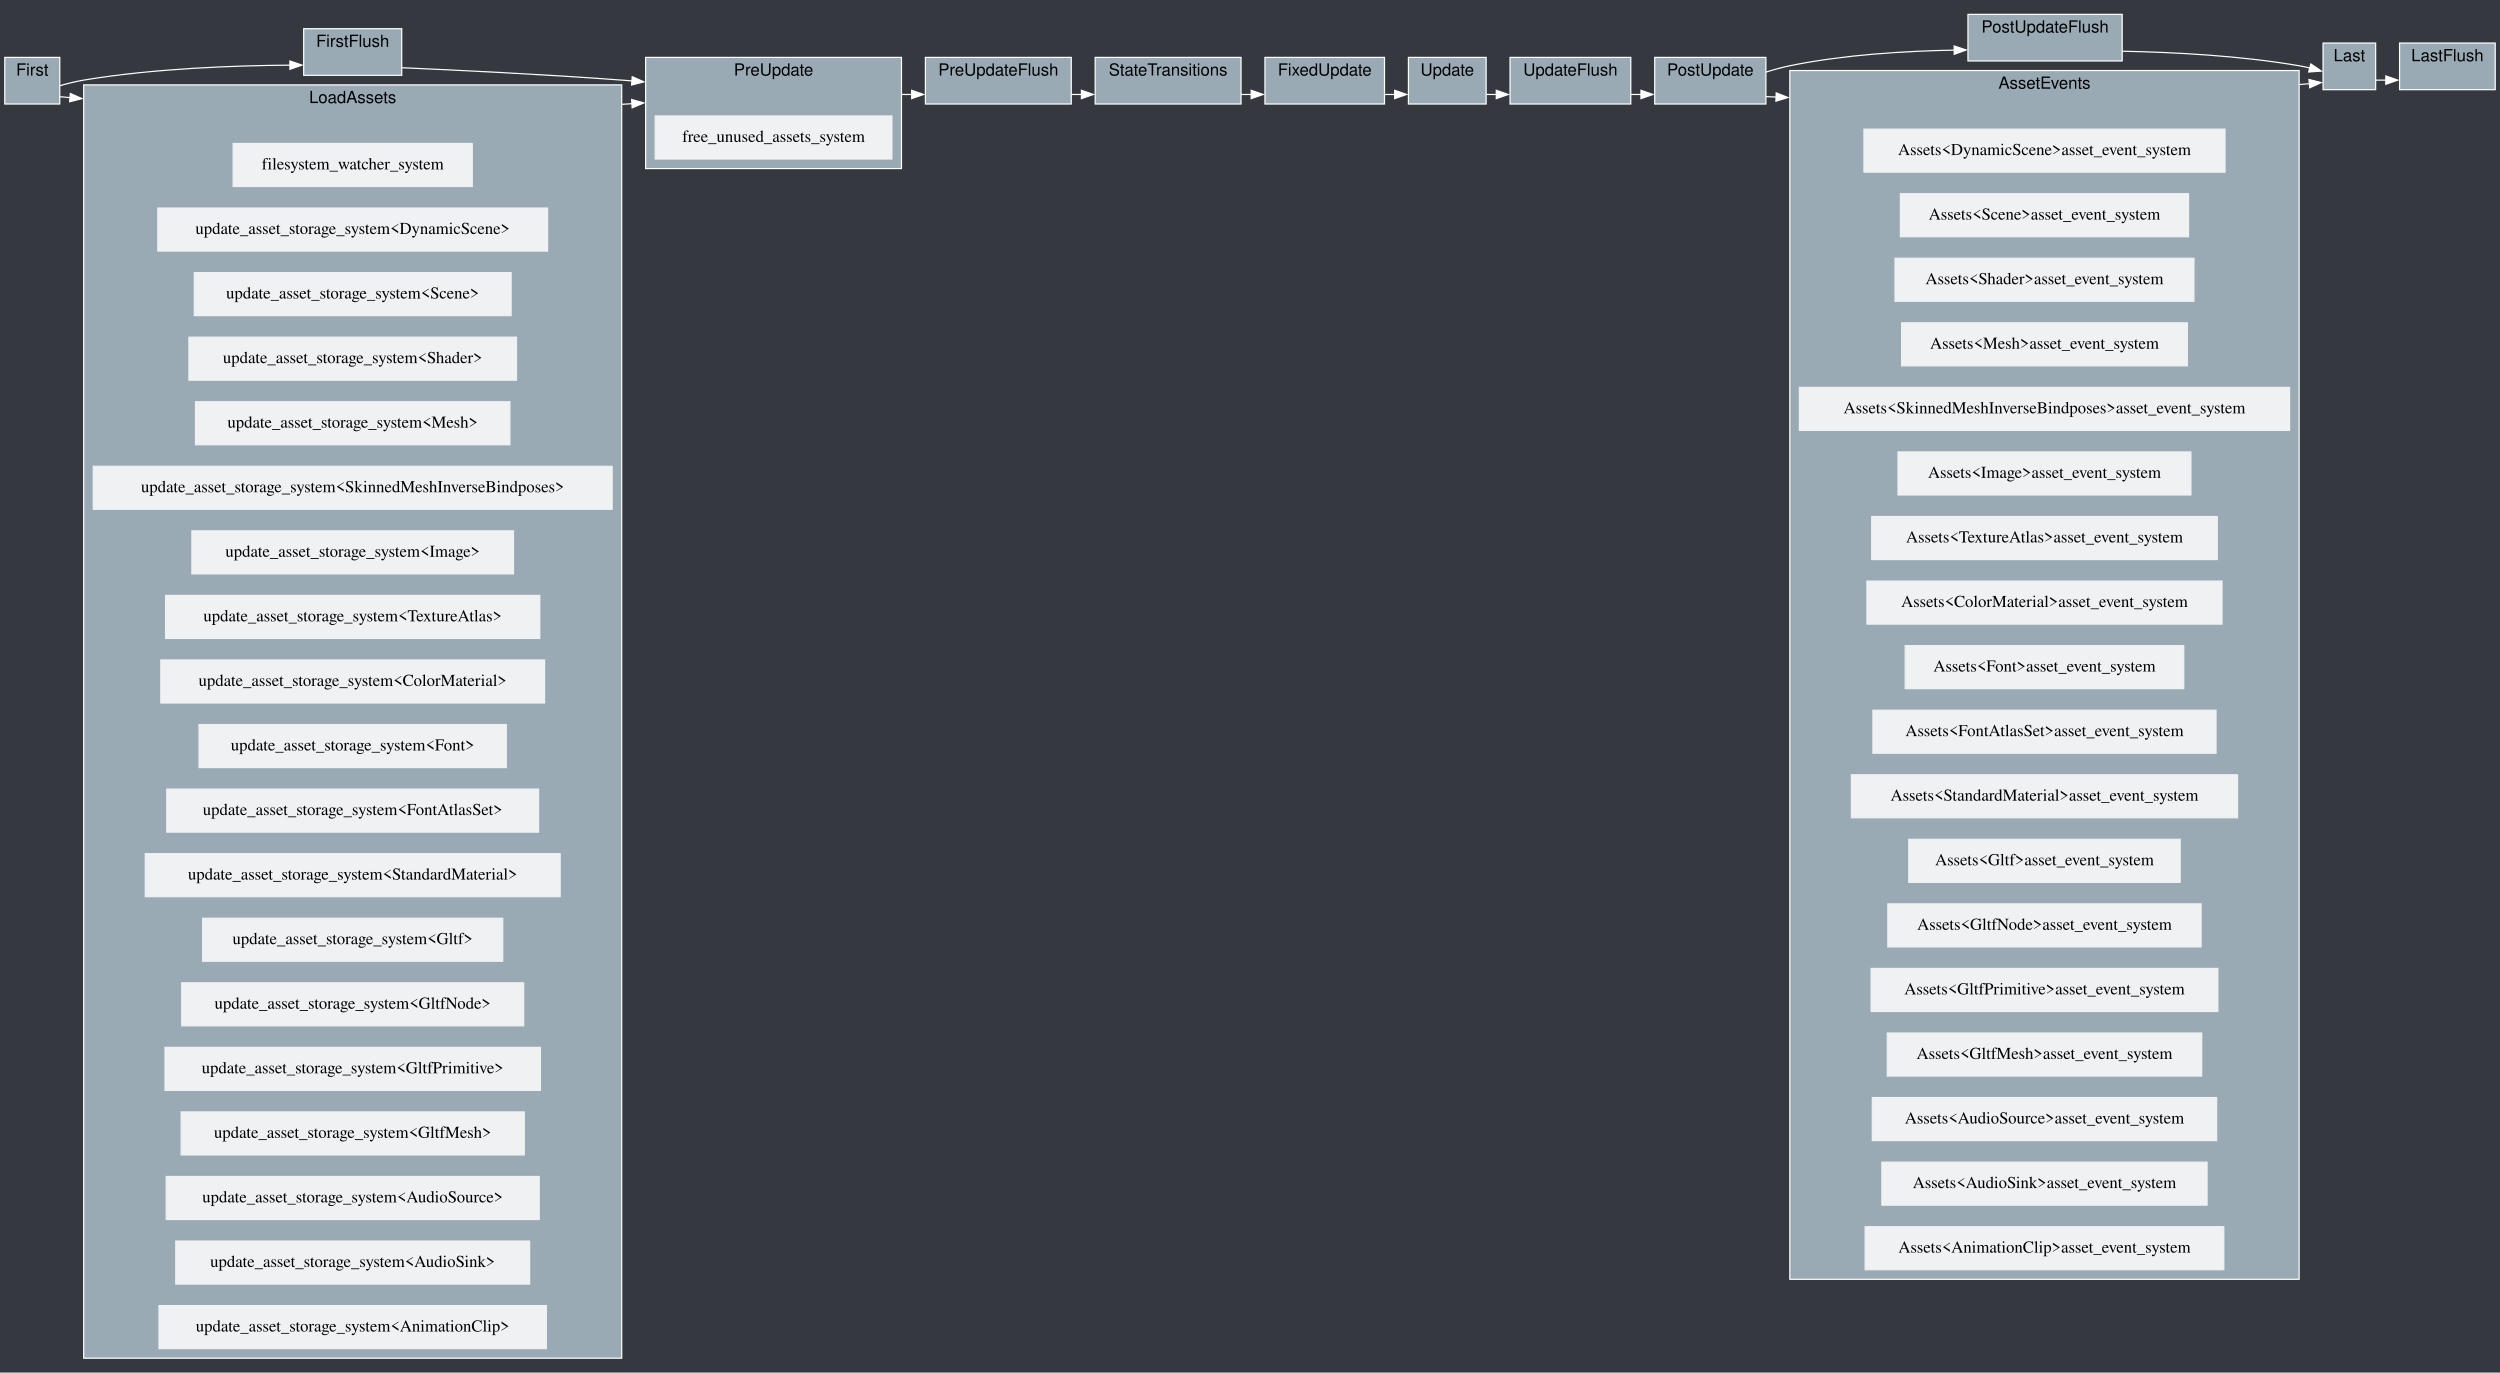
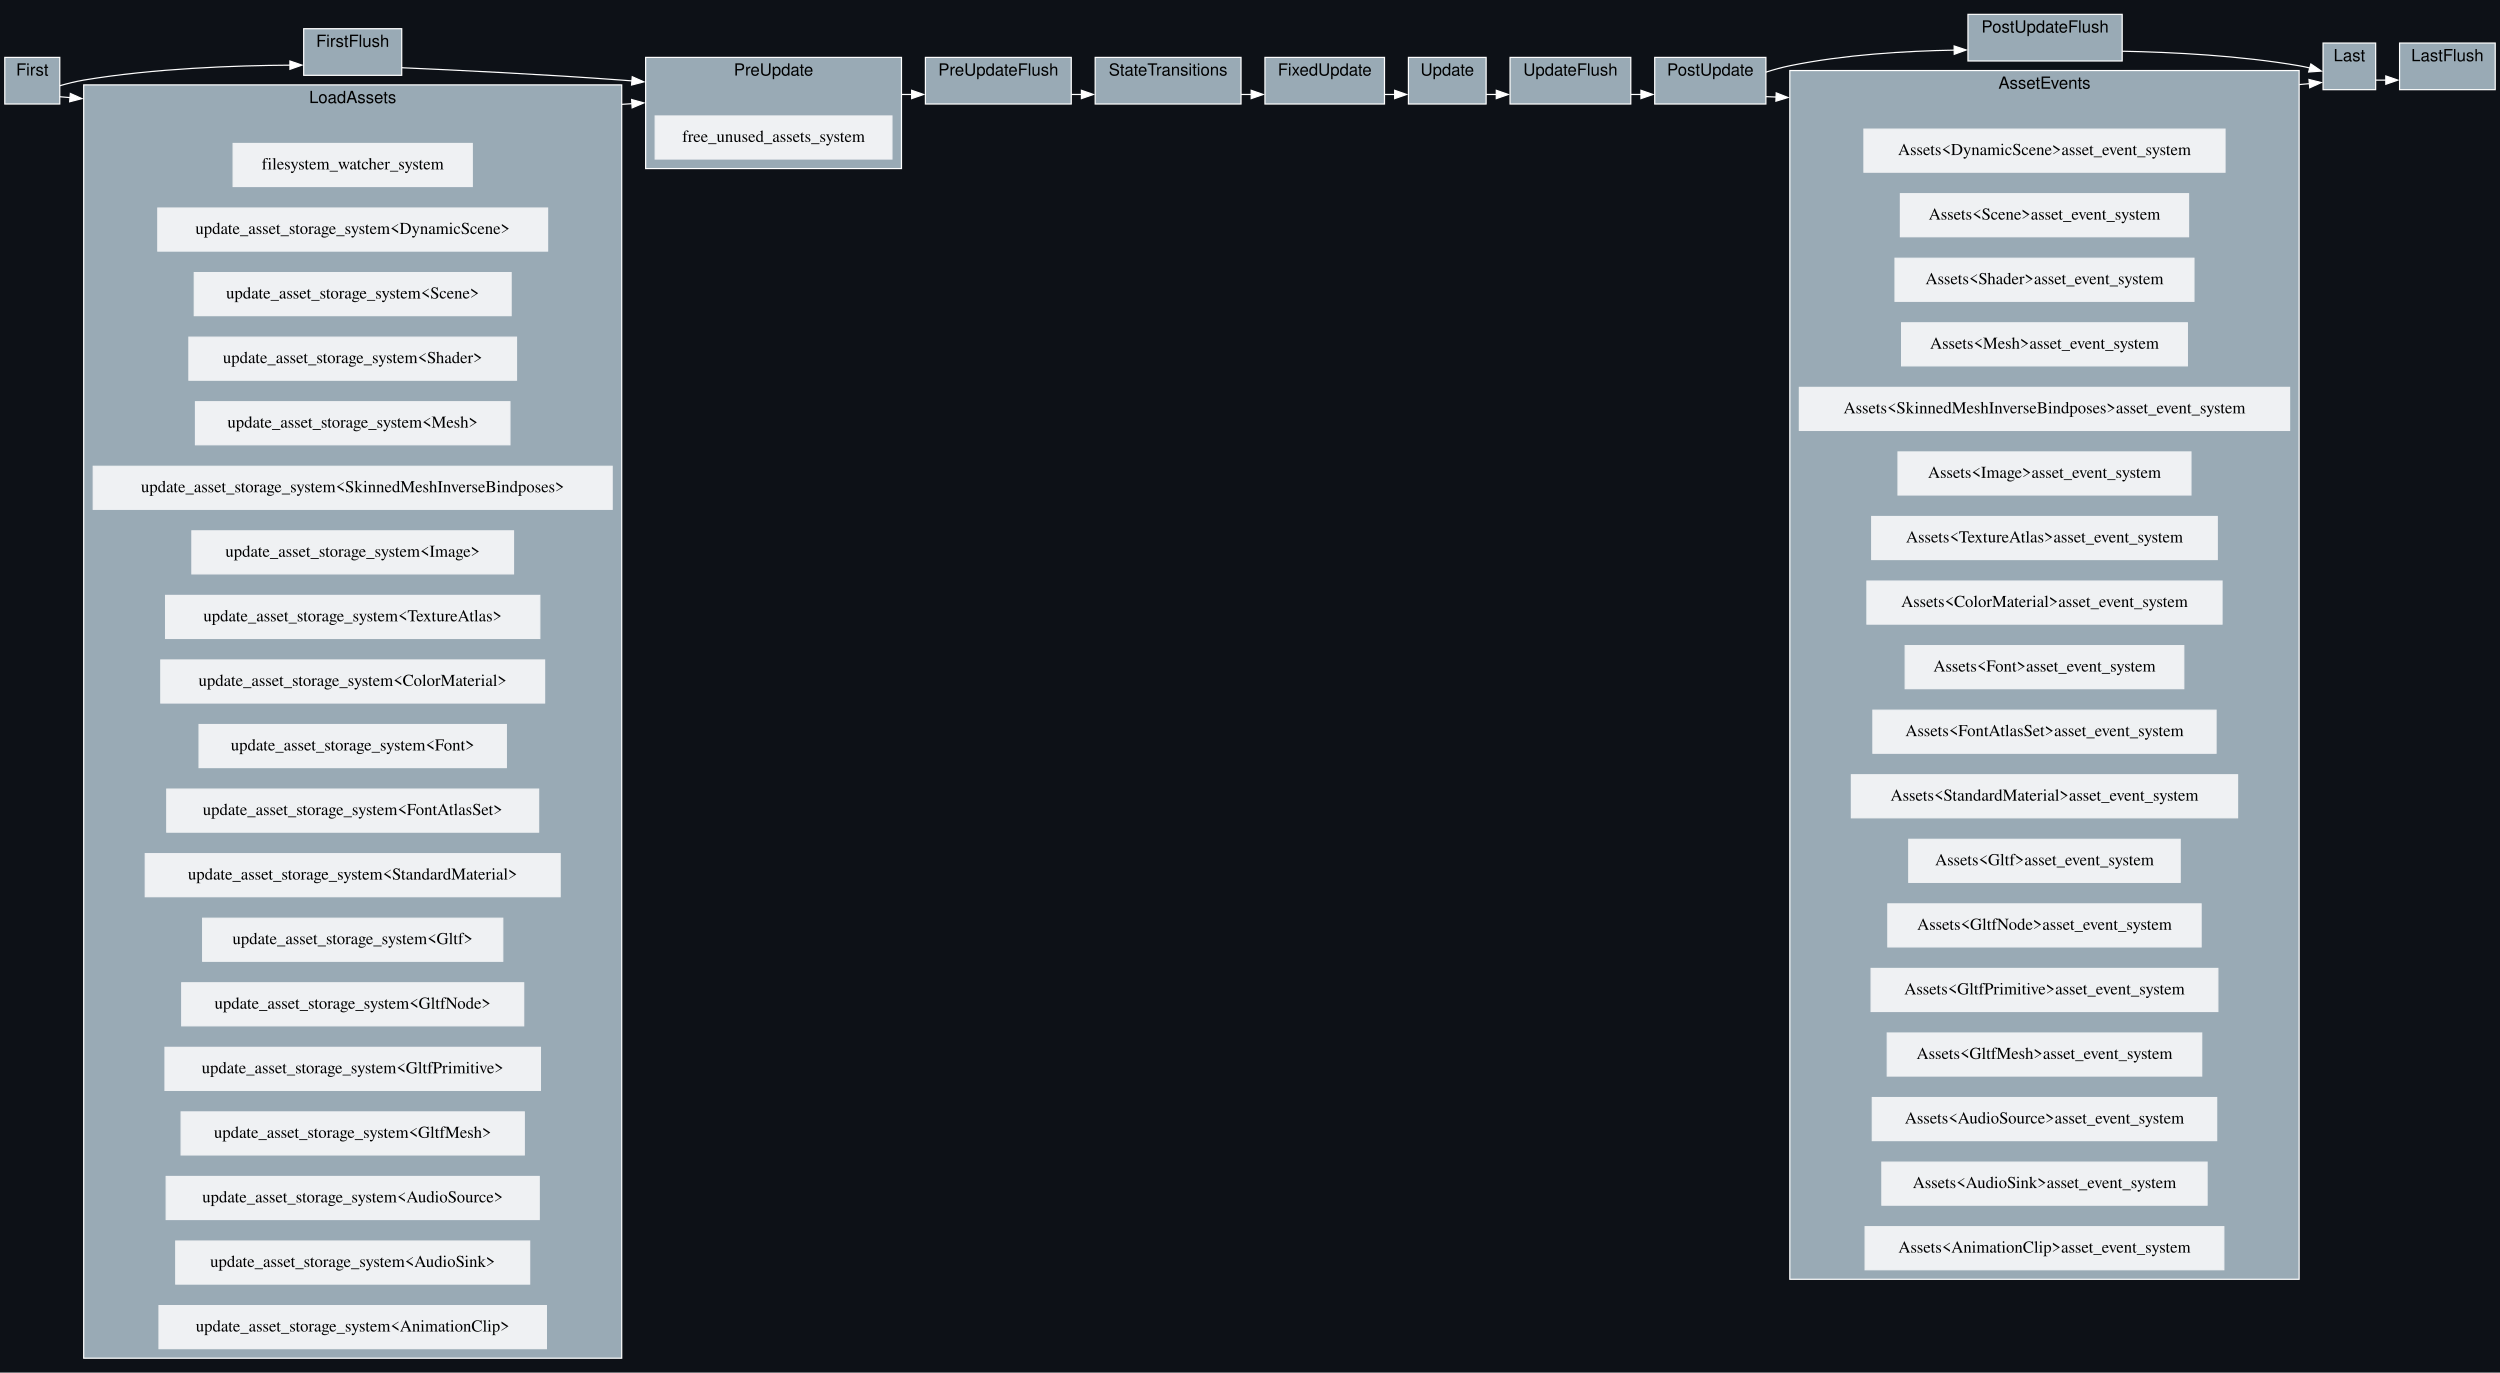
<svg xmlns="http://www.w3.org/2000/svg" width="2091pt" height="1148pt" viewBox="0.00 0.00 2091.00 1148.00">
  <g id="graph0" class="graph" transform="scale(1 1) rotate(0) translate(4 1144)">
-     <polygon fill="#35393f" stroke="none" points="-4,4 -4,-1144 2087,-1144 2087,4 -4,4" />
+     <polygon fill="#0d1117" stroke="none" points="-4,4 -4,-1144 2087,-1144 2087,4 -4,4" />
    <g id="clust1" class="cluster">
      <polygon fill="#99aab5" stroke="white" points="250,-1081 250,-1120 332,-1120 332,-1081 250,-1081" />
      <text text-anchor="middle" x="291" y="-1104.8" font-family="Helvetica,sans-Serif" font-size="14.00">FirstFlush</text>
    </g>
    <g id="clust2" class="cluster">
      <polygon fill="#99aab5" stroke="white" points="770,-1057 770,-1096 892,-1096 892,-1057 770,-1057" />
      <text text-anchor="middle" x="831" y="-1080.8" font-family="Helvetica,sans-Serif" font-size="14.00">PreUpdateFlush</text>
    </g>
    <g id="clust3" class="cluster">
      <polygon fill="#99aab5" stroke="white" points="1259,-1057 1259,-1096 1360,-1096 1360,-1057 1259,-1057" />
      <text text-anchor="middle" x="1309.5" y="-1080.8" font-family="Helvetica,sans-Serif" font-size="14.00">UpdateFlush</text>
    </g>
    <g id="clust4" class="cluster">
      <polygon fill="#99aab5" stroke="white" points="1642,-1093 1642,-1132 1771,-1132 1771,-1093 1642,-1093" />
      <text text-anchor="middle" x="1706.5" y="-1116.8" font-family="Helvetica,sans-Serif" font-size="14.00">PostUpdateFlush</text>
    </g>
    <g id="clust5" class="cluster">
      <polygon fill="#99aab5" stroke="white" points="2003,-1069 2003,-1108 2083,-1108 2083,-1069 2003,-1069" />
      <text text-anchor="middle" x="2043" y="-1092.8" font-family="Helvetica,sans-Serif" font-size="14.00">LastFlush</text>
    </g>
    <g id="clust6" class="cluster">
      <polygon fill="#99aab5" stroke="white" points="0,-1057 0,-1096 46,-1096 46,-1057 0,-1057" />
      <text text-anchor="middle" x="23" y="-1080.8" font-family="Helvetica,sans-Serif" font-size="14.00">First</text>
    </g>
    <g id="clust7" class="cluster">
      <polygon fill="#99aab5" stroke="white" points="536,-1003 536,-1096 750,-1096 750,-1003 536,-1003" />
      <text text-anchor="middle" x="643" y="-1080.8" font-family="Helvetica,sans-Serif" font-size="14.00">PreUpdate</text>
    </g>
    <g id="clust8" class="cluster">
      <polygon fill="#99aab5" stroke="white" points="912,-1057 912,-1096 1034,-1096 1034,-1057 912,-1057" />
      <text text-anchor="middle" x="973" y="-1080.8" font-family="Helvetica,sans-Serif" font-size="14.00">StateTransitions</text>
    </g>
    <g id="clust9" class="cluster">
      <polygon fill="#99aab5" stroke="white" points="1054,-1057 1054,-1096 1154,-1096 1154,-1057 1054,-1057" />
      <text text-anchor="middle" x="1104" y="-1080.8" font-family="Helvetica,sans-Serif" font-size="14.00">FixedUpdate</text>
    </g>
    <g id="clust10" class="cluster">
      <polygon fill="#99aab5" stroke="white" points="1174,-1057 1174,-1096 1239,-1096 1239,-1057 1174,-1057" />
      <text text-anchor="middle" x="1206.5" y="-1080.8" font-family="Helvetica,sans-Serif" font-size="14.00">Update</text>
    </g>
    <g id="clust11" class="cluster">
      <polygon fill="#99aab5" stroke="white" points="1380,-1057 1380,-1096 1473,-1096 1473,-1057 1380,-1057" />
      <text text-anchor="middle" x="1426.5" y="-1080.8" font-family="Helvetica,sans-Serif" font-size="14.00">PostUpdate</text>
    </g>
    <g id="clust12" class="cluster">
      <polygon fill="#99aab5" stroke="white" points="1939,-1069 1939,-1108 1983,-1108 1983,-1069 1939,-1069" />
      <text text-anchor="middle" x="1961" y="-1092.8" font-family="Helvetica,sans-Serif" font-size="14.00">Last</text>
    </g>
    <g id="clust13" class="cluster">
      <polygon fill="#99aab5" stroke="white" points="66,-8 66,-1073 516,-1073 516,-8 66,-8" />
      <text text-anchor="middle" x="291" y="-1057.8" font-family="Helvetica,sans-Serif" font-size="14.00">LoadAssets</text>
    </g>
    <g id="clust14" class="cluster">
      <polygon fill="#99aab5" stroke="white" points="1493,-74 1493,-1085 1919,-1085 1919,-74 1493,-74" />
      <text text-anchor="middle" x="1706" y="-1069.8" font-family="Helvetica,sans-Serif" font-size="14.00">AssetEvents</text>
    </g>
    <g id="edge2" class="edge">
      <path fill="none" stroke="white" d="M332,-1087.36C376.83,-1085.4 451.68,-1081.78 516,-1077 518.85,-1076.79 521.74,-1076.57 524.66,-1076.34" />
      <polygon fill="white" stroke="white" points="524.81,-1079.84 534.49,-1075.54 524.24,-1072.86 524.81,-1079.84" />
    </g>
    <g id="edge4" class="edge">
      <path fill="none" stroke="white" d="M892,-1065C894.88,-1065 897.78,-1065 900.68,-1065" />
      <polygon fill="white" stroke="white" points="900.49,-1068.5 910.49,-1065 900.49,-1061.5 900.49,-1068.5" />
    </g>
    <g id="edge8" class="edge">
      <path fill="none" stroke="white" d="M1360,-1065C1362.92,-1065 1365.88,-1065 1368.82,-1065" />
      <polygon fill="white" stroke="white" points="1368.49,-1068.5 1378.49,-1065 1368.49,-1061.5 1368.49,-1068.5" />
    </g>
    <g id="edge10" class="edge">
      <path fill="none" stroke="white" d="M1771,-1101.16C1813.29,-1100.35 1869.78,-1097.48 1919,-1089 1921.99,-1088.48 1925.07,-1087.83 1928.14,-1087.09" />
      <polygon fill="white" stroke="white" points="1928.8,-1090.53 1937.54,-1084.54 1926.97,-1083.78 1928.8,-1090.53" />
    </g>
    <g id="edge1" class="edge">
      <path fill="none" stroke="white" d="M46,-1072.29C52.38,-1074.13 59.41,-1075.9 66,-1077 124.63,-1086.82 192.99,-1089.19 238.62,-1089.51" />
      <polygon fill="white" stroke="white" points="238.47,-1093.01 248.49,-1089.55 238.5,-1086.01 238.47,-1093.01" />
    </g>
    <g id="edge13" class="edge">
      <path fill="none" stroke="white" d="M46,-1063.1C48.69,-1062.87 51.58,-1062.62 54.66,-1062.35" />
      <polygon fill="white" stroke="white" points="54.83,-1065.85 64.49,-1061.5 54.23,-1058.87 54.83,-1065.85" />
    </g>
    <g id="edge3" class="edge">
      <path fill="none" stroke="white" d="M750,-1065C752.89,-1065 755.76,-1065 758.61,-1065" />
      <polygon fill="white" stroke="white" points="758.49,-1068.5 768.49,-1065 758.49,-1061.5 758.49,-1068.5" />
    </g>
    <g id="node8" class="node">
      <polygon fill="#eff1f3" stroke="#eff1f3" points="742,-1047 544,-1047 544,-1011 742,-1011 742,-1047" />
      <text text-anchor="middle" x="643" y="-1025.3" font-family="Times,serif" font-size="14.00">free_unused_assets_system</text>
    </g>
    <g id="edge5" class="edge">
      <path fill="none" stroke="white" d="M1034,-1065C1036.86,-1065 1039.74,-1065 1042.6,-1065" />
      <polygon fill="white" stroke="white" points="1042.49,-1068.5 1052.49,-1065 1042.49,-1061.5 1042.49,-1068.5" />
    </g>
    <g id="edge6" class="edge">
      <path fill="none" stroke="white" d="M1154,-1065C1156.85,-1065 1159.71,-1065 1162.54,-1065" />
      <polygon fill="white" stroke="white" points="1162.49,-1068.5 1172.49,-1065 1162.49,-1061.5 1162.49,-1068.5" />
    </g>
    <g id="edge7" class="edge">
      <path fill="none" stroke="white" d="M1239,-1065C1241.81,-1065 1244.71,-1065 1247.65,-1065" />
      <polygon fill="white" stroke="white" points="1247.49,-1068.5 1257.49,-1065 1247.49,-1061.5 1247.49,-1068.5" />
    </g>
    <g id="edge9" class="edge">
      <path fill="none" stroke="white" d="M1473,-1083.65C1479.62,-1085.77 1486.42,-1087.65 1493,-1089 1538.14,-1098.27 1589.74,-1101.35 1630.73,-1102.08" />
      <polygon fill="white" stroke="white" points="1630.44,-1105.57 1640.49,-1102.2 1630.53,-1098.57 1630.44,-1105.57" />
    </g>
    <g id="edge14" class="edge">
      <path fill="none" stroke="white" d="M1473,-1063.18C1475.77,-1063.07 1478.64,-1062.96 1481.58,-1062.84" />
      <polygon fill="white" stroke="white" points="1481.63,-1066.34 1491.49,-1062.45 1481.36,-1059.35 1481.63,-1066.34" />
    </g>
    <g id="edge11" class="edge">
      <path fill="none" stroke="white" d="M1983,-1077C1985.72,-1077 1988.6,-1077 1991.56,-1077" />
      <polygon fill="white" stroke="white" points="1991.49,-1080.5 2001.49,-1077 1991.49,-1073.5 1991.49,-1080.5" />
    </g>
    <g id="edge12" class="edge">
      <path fill="none" stroke="white" d="M516,-1056.72C518.86,-1056.91 521.71,-1057.1 524.53,-1057.28" />
      <polygon fill="white" stroke="white" points="524.28,-1060.77 534.49,-1057.94 524.74,-1053.79 524.28,-1060.77" />
    </g>
    <g id="node15" class="node">
      <polygon fill="#eff1f3" stroke="#eff1f3" points="391,-1024 191,-1024 191,-988 391,-988 391,-1024" />
      <text text-anchor="middle" x="291" y="-1002.3" font-family="Times,serif" font-size="14.00">filesystem_watcher_system</text>
    </g>
    <g id="node16" class="node">
      <polygon fill="#eff1f3" stroke="#eff1f3" points="454,-970 128,-970 128,-934 454,-934 454,-970" />
      <text text-anchor="middle" x="291" y="-948.3" font-family="Times,serif" font-size="14.00">update_asset_storage_system&lt;DynamicScene&gt;</text>
    </g>
    <g id="node17" class="node">
      <polygon fill="#eff1f3" stroke="#eff1f3" points="423.5,-916 158.5,-916 158.5,-880 423.5,-880 423.5,-916" />
      <text text-anchor="middle" x="291" y="-894.3" font-family="Times,serif" font-size="14.00">update_asset_storage_system&lt;Scene&gt;</text>
    </g>
    <g id="node18" class="node">
      <polygon fill="#eff1f3" stroke="#eff1f3" points="428,-862 154,-862 154,-826 428,-826 428,-862" />
      <text text-anchor="middle" x="291" y="-840.3" font-family="Times,serif" font-size="14.00">update_asset_storage_system&lt;Shader&gt;</text>
    </g>
    <g id="node19" class="node">
      <polygon fill="#eff1f3" stroke="#eff1f3" points="422.5,-808 159.5,-808 159.5,-772 422.5,-772 422.5,-808" />
      <text text-anchor="middle" x="291" y="-786.3" font-family="Times,serif" font-size="14.00">update_asset_storage_system&lt;Mesh&gt;</text>
    </g>
    <g id="node20" class="node">
      <polygon fill="#eff1f3" stroke="#eff1f3" points="508,-754 74,-754 74,-718 508,-718 508,-754" />
      <text text-anchor="middle" x="291" y="-732.3" font-family="Times,serif" font-size="14.00">update_asset_storage_system&lt;SkinnedMeshInverseBindposes&gt;</text>
    </g>
    <g id="node21" class="node">
      <polygon fill="#eff1f3" stroke="#eff1f3" points="425.5,-700 156.5,-700 156.5,-664 425.5,-664 425.5,-700" />
      <text text-anchor="middle" x="291" y="-678.3" font-family="Times,serif" font-size="14.00">update_asset_storage_system&lt;Image&gt;</text>
    </g>
    <g id="node22" class="node">
      <polygon fill="#eff1f3" stroke="#eff1f3" points="447.5,-646 134.5,-646 134.5,-610 447.5,-610 447.5,-646" />
      <text text-anchor="middle" x="291" y="-624.3" font-family="Times,serif" font-size="14.00">update_asset_storage_system&lt;TextureAtlas&gt;</text>
    </g>
    <g id="node23" class="node">
      <polygon fill="#eff1f3" stroke="#eff1f3" points="451.5,-592 130.5,-592 130.5,-556 451.5,-556 451.5,-592" />
      <text text-anchor="middle" x="291" y="-570.3" font-family="Times,serif" font-size="14.00">update_asset_storage_system&lt;ColorMaterial&gt;</text>
    </g>
    <g id="node24" class="node">
      <polygon fill="#eff1f3" stroke="#eff1f3" points="419.5,-538 162.5,-538 162.5,-502 419.5,-502 419.5,-538" />
      <text text-anchor="middle" x="291" y="-516.3" font-family="Times,serif" font-size="14.00">update_asset_storage_system&lt;Font&gt;</text>
    </g>
    <g id="node25" class="node">
      <polygon fill="#eff1f3" stroke="#eff1f3" points="446.5,-484 135.5,-484 135.5,-448 446.5,-448 446.5,-484" />
      <text text-anchor="middle" x="291" y="-462.3" font-family="Times,serif" font-size="14.00">update_asset_storage_system&lt;FontAtlasSet&gt;</text>
    </g>
    <g id="node26" class="node">
      <polygon fill="#eff1f3" stroke="#eff1f3" points="464.5,-430 117.5,-430 117.5,-394 464.5,-394 464.5,-430" />
      <text text-anchor="middle" x="291" y="-408.3" font-family="Times,serif" font-size="14.00">update_asset_storage_system&lt;StandardMaterial&gt;</text>
    </g>
    <g id="node27" class="node">
      <polygon fill="#eff1f3" stroke="#eff1f3" points="416.5,-376 165.5,-376 165.5,-340 416.5,-340 416.5,-376" />
      <text text-anchor="middle" x="291" y="-354.3" font-family="Times,serif" font-size="14.00">update_asset_storage_system&lt;Gltf&gt;</text>
    </g>
    <g id="node28" class="node">
      <polygon fill="#eff1f3" stroke="#eff1f3" points="434,-322 148,-322 148,-286 434,-286 434,-322" />
      <text text-anchor="middle" x="291" y="-300.3" font-family="Times,serif" font-size="14.00">update_asset_storage_system&lt;GltfNode&gt;</text>
    </g>
    <g id="node29" class="node">
      <polygon fill="#eff1f3" stroke="#eff1f3" points="448,-268 134,-268 134,-232 448,-232 448,-268" />
      <text text-anchor="middle" x="291" y="-246.3" font-family="Times,serif" font-size="14.00">update_asset_storage_system&lt;GltfPrimitive&gt;</text>
    </g>
    <g id="node30" class="node">
      <polygon fill="#eff1f3" stroke="#eff1f3" points="434.5,-214 147.5,-214 147.5,-178 434.5,-178 434.5,-214" />
      <text text-anchor="middle" x="291" y="-192.3" font-family="Times,serif" font-size="14.00">update_asset_storage_system&lt;GltfMesh&gt;</text>
    </g>
    <g id="node31" class="node">
      <polygon fill="#eff1f3" stroke="#eff1f3" points="447,-160 135,-160 135,-124 447,-124 447,-160" />
      <text text-anchor="middle" x="291" y="-138.3" font-family="Times,serif" font-size="14.00">update_asset_storage_system&lt;AudioSource&gt;</text>
    </g>
    <g id="node32" class="node">
      <polygon fill="#eff1f3" stroke="#eff1f3" points="439,-106 143,-106 143,-70 439,-70 439,-106" />
      <text text-anchor="middle" x="291" y="-84.3" font-family="Times,serif" font-size="14.00">update_asset_storage_system&lt;AudioSink&gt;</text>
    </g>
    <g id="node33" class="node">
      <polygon fill="#eff1f3" stroke="#eff1f3" points="453,-52 129,-52 129,-16 453,-16 453,-52" />
      <text text-anchor="middle" x="291" y="-30.3" font-family="Times,serif" font-size="14.00">update_asset_storage_system&lt;AnimationClip&gt;</text>
    </g>
    <g id="edge15" class="edge">
      <path fill="none" stroke="white" d="M1919,-1073.27C1922.06,-1073.55 1925,-1073.82 1927.8,-1074.07" />
      <polygon fill="white" stroke="white" points="1927.22,-1077.53 1937.5,-1074.95 1927.86,-1070.56 1927.22,-1077.53" />
    </g>
    <g id="node35" class="node">
      <polygon fill="#eff1f3" stroke="#eff1f3" points="1857,-1036 1555,-1036 1555,-1000 1857,-1000 1857,-1036" />
      <text text-anchor="middle" x="1706" y="-1014.3" font-family="Times,serif" font-size="14.00">Assets&lt;DynamicScene&gt;asset_event_system</text>
    </g>
    <g id="node36" class="node">
      <polygon fill="#eff1f3" stroke="#eff1f3" points="1826.5,-982 1585.5,-982 1585.5,-946 1826.5,-946 1826.5,-982" />
      <text text-anchor="middle" x="1706" y="-960.3" font-family="Times,serif" font-size="14.00">Assets&lt;Scene&gt;asset_event_system</text>
    </g>
    <g id="node37" class="node">
      <polygon fill="#eff1f3" stroke="#eff1f3" points="1831,-928 1581,-928 1581,-892 1831,-892 1831,-928" />
      <text text-anchor="middle" x="1706" y="-906.3" font-family="Times,serif" font-size="14.00">Assets&lt;Shader&gt;asset_event_system</text>
    </g>
    <g id="node38" class="node">
      <polygon fill="#eff1f3" stroke="#eff1f3" points="1825.5,-874 1586.5,-874 1586.5,-838 1825.5,-838 1825.5,-874" />
      <text text-anchor="middle" x="1706" y="-852.3" font-family="Times,serif" font-size="14.00">Assets&lt;Mesh&gt;asset_event_system</text>
    </g>
    <g id="node39" class="node">
      <polygon fill="#eff1f3" stroke="#eff1f3" points="1911,-820 1501,-820 1501,-784 1911,-784 1911,-820" />
      <text text-anchor="middle" x="1706" y="-798.3" font-family="Times,serif" font-size="14.00">Assets&lt;SkinnedMeshInverseBindposes&gt;asset_event_system</text>
    </g>
    <g id="node40" class="node">
      <polygon fill="#eff1f3" stroke="#eff1f3" points="1828.5,-766 1583.5,-766 1583.5,-730 1828.5,-730 1828.5,-766" />
      <text text-anchor="middle" x="1706" y="-744.3" font-family="Times,serif" font-size="14.00">Assets&lt;Image&gt;asset_event_system</text>
    </g>
    <g id="node41" class="node">
      <polygon fill="#eff1f3" stroke="#eff1f3" points="1850.5,-712 1561.5,-712 1561.5,-676 1850.5,-676 1850.5,-712" />
      <text text-anchor="middle" x="1706" y="-690.3" font-family="Times,serif" font-size="14.00">Assets&lt;TextureAtlas&gt;asset_event_system</text>
    </g>
    <g id="node42" class="node">
      <polygon fill="#eff1f3" stroke="#eff1f3" points="1854.5,-658 1557.5,-658 1557.5,-622 1854.5,-622 1854.5,-658" />
      <text text-anchor="middle" x="1706" y="-636.3" font-family="Times,serif" font-size="14.00">Assets&lt;ColorMaterial&gt;asset_event_system</text>
    </g>
    <g id="node43" class="node">
      <polygon fill="#eff1f3" stroke="#eff1f3" points="1822.5,-604 1589.5,-604 1589.5,-568 1822.5,-568 1822.5,-604" />
      <text text-anchor="middle" x="1706" y="-582.3" font-family="Times,serif" font-size="14.00">Assets&lt;Font&gt;asset_event_system</text>
    </g>
    <g id="node44" class="node">
      <polygon fill="#eff1f3" stroke="#eff1f3" points="1849.5,-550 1562.5,-550 1562.5,-514 1849.5,-514 1849.5,-550" />
      <text text-anchor="middle" x="1706" y="-528.3" font-family="Times,serif" font-size="14.00">Assets&lt;FontAtlasSet&gt;asset_event_system</text>
    </g>
    <g id="node45" class="node">
      <polygon fill="#eff1f3" stroke="#eff1f3" points="1867.5,-496 1544.5,-496 1544.5,-460 1867.5,-460 1867.5,-496" />
      <text text-anchor="middle" x="1706" y="-474.3" font-family="Times,serif" font-size="14.00">Assets&lt;StandardMaterial&gt;asset_event_system</text>
    </g>
    <g id="node46" class="node">
      <polygon fill="#eff1f3" stroke="#eff1f3" points="1819.5,-442 1592.5,-442 1592.5,-406 1819.5,-406 1819.5,-442" />
      <text text-anchor="middle" x="1706" y="-420.3" font-family="Times,serif" font-size="14.00">Assets&lt;Gltf&gt;asset_event_system</text>
    </g>
    <g id="node47" class="node">
      <polygon fill="#eff1f3" stroke="#eff1f3" points="1837,-388 1575,-388 1575,-352 1837,-352 1837,-388" />
      <text text-anchor="middle" x="1706" y="-366.3" font-family="Times,serif" font-size="14.00">Assets&lt;GltfNode&gt;asset_event_system</text>
    </g>
    <g id="node48" class="node">
      <polygon fill="#eff1f3" stroke="#eff1f3" points="1851,-334 1561,-334 1561,-298 1851,-298 1851,-334" />
      <text text-anchor="middle" x="1706" y="-312.3" font-family="Times,serif" font-size="14.00">Assets&lt;GltfPrimitive&gt;asset_event_system</text>
    </g>
    <g id="node49" class="node">
      <polygon fill="#eff1f3" stroke="#eff1f3" points="1837.5,-280 1574.5,-280 1574.5,-244 1837.5,-244 1837.5,-280" />
      <text text-anchor="middle" x="1706" y="-258.3" font-family="Times,serif" font-size="14.00">Assets&lt;GltfMesh&gt;asset_event_system</text>
    </g>
    <g id="node50" class="node">
      <polygon fill="#eff1f3" stroke="#eff1f3" points="1850,-226 1562,-226 1562,-190 1850,-190 1850,-226" />
      <text text-anchor="middle" x="1706" y="-204.3" font-family="Times,serif" font-size="14.00">Assets&lt;AudioSource&gt;asset_event_system</text>
    </g>
    <g id="node51" class="node">
      <polygon fill="#eff1f3" stroke="#eff1f3" points="1842,-172 1570,-172 1570,-136 1842,-136 1842,-172" />
      <text text-anchor="middle" x="1706" y="-150.3" font-family="Times,serif" font-size="14.00">Assets&lt;AudioSink&gt;asset_event_system</text>
    </g>
    <g id="node52" class="node">
      <polygon fill="#eff1f3" stroke="#eff1f3" points="1856,-118 1556,-118 1556,-82 1856,-82 1856,-118" />
      <text text-anchor="middle" x="1706" y="-96.3" font-family="Times,serif" font-size="14.00">Assets&lt;AnimationClip&gt;asset_event_system</text>
    </g>
  </g>
</svg>
